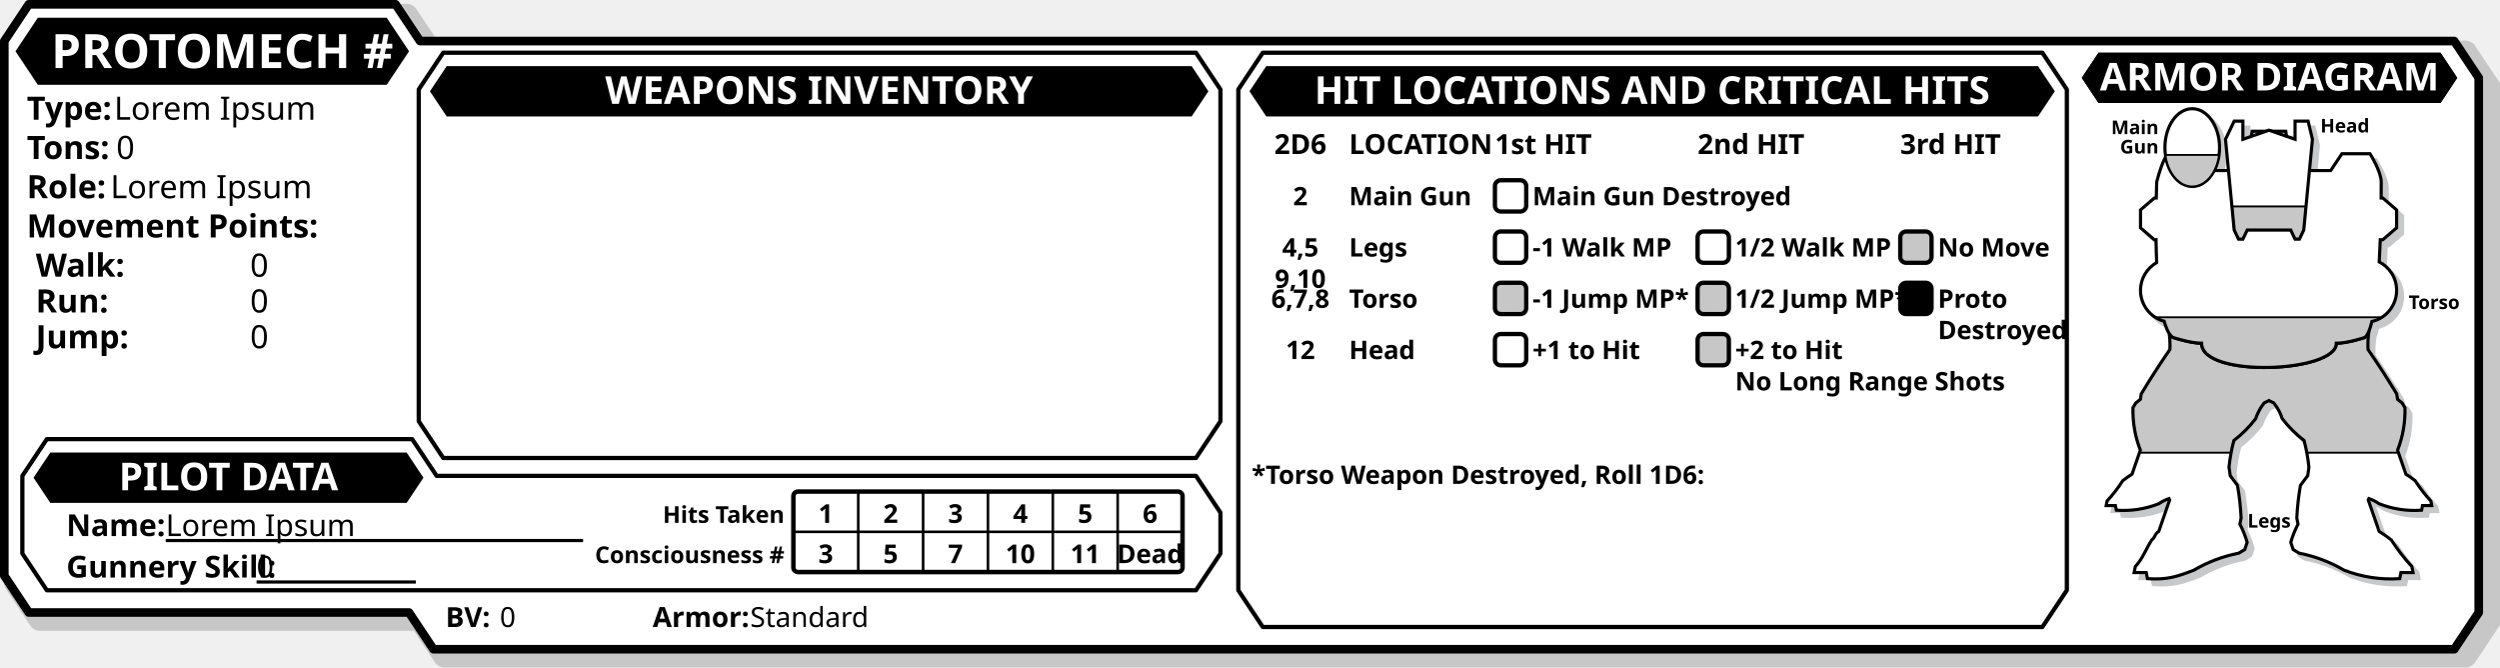
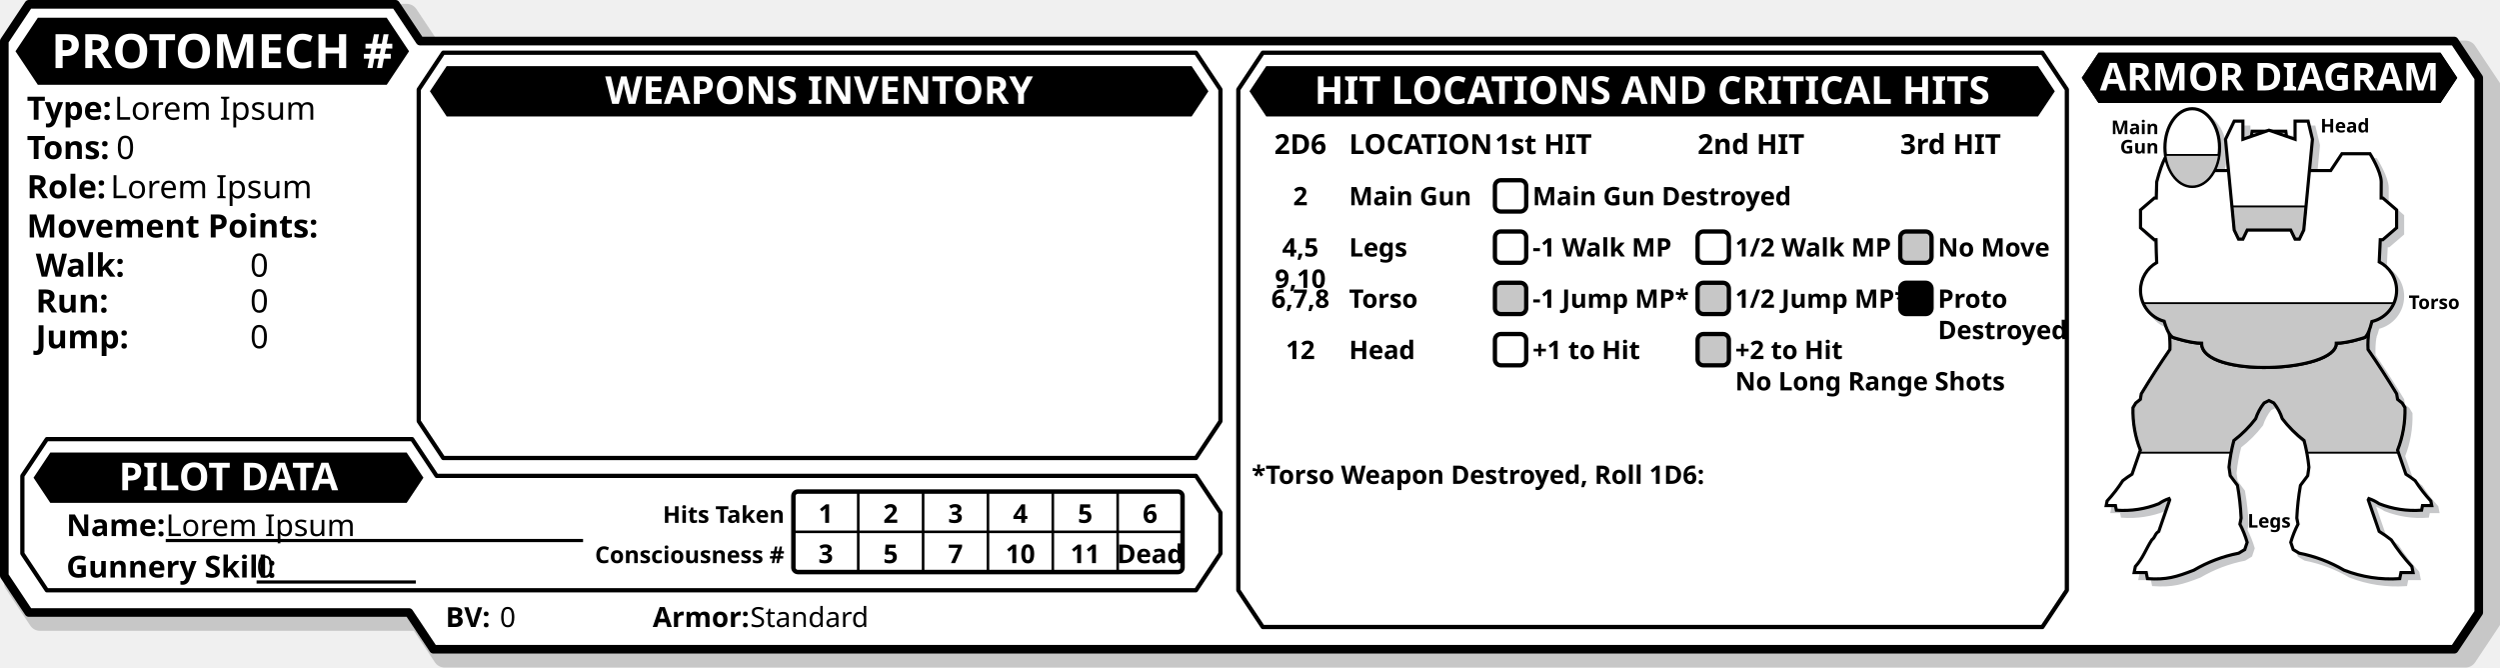
<svg xmlns="http://www.w3.org/2000/svg" contentScriptType="text/ecmascript" width="559.0" zoomAndPan="magnify" contentStyleType="text/css" height="149.2" preserveAspectRatio="xMidYMid meet" version="1.0" id="svg63">
  <defs id="defs63" />
  <g style="mml-color-elements:" id="rs_template">
    <g transform="translate (0.966 0.966)" id="g4">
      <path fill="#ffffff" d="M 2.5,10.714 7.975,2.5 h 82.038 l 5.475,8.214 H 550.525 L 556,18.928 v 118.558 l -5.475,8.214 -452.037,0 -5.475,-8.214 H 7.975 L 2.5,129.272 Z" stroke-width="5.2" stroke-linejoin="round" stroke="#c7c7c7" id="path1" />
      <path fill="#ffffff" d="M 0,8.214 5.475,0 h 82.038 l 5.475,8.214 h 455.037 l 5.475,8.214 v 119.558 l -5.475,8.214 -452.037,0 -5.475,-8.214 H 5.475 L 0,127.772 Z" stroke-width="1.932" stroke-linejoin="round" stroke="#000000" id="path2" />
      <g transform="translate (2.5,3.0)" id="g3">
        <path fill="#000000" d="M 0,7.500 l 4.999,-7.500 h 78.038 l 4.999,7.500 l -4.999,7.500 h -78.038 Z" id="path3" />
        <text fill="#ffffff" x="7.999" id="protomekIndex" y="11.250" style="font-family:Eurostile;font-size:10.600px;font-weight:bold;font-style:normal;mml-field-width:70.944" text-anchor="start">PROTOMECH #</text>
      </g>
    </g>
    <g transform="translate (3.000 18.000)" id="g8">
      <text x="3.000" y="8.774" fill="#000000" text-anchor="start" style="font-family:Eurostile;font-size:7.200px;font-weight:bold;font-style:normal" textLength="15.930" lengthAdjust="spacingAndGlyphs" id="text4">Type:</text>
      <text fill="#000000" x="22.523" id="type" y="8.774" style="font-family:Eurostile;font-size:7.200px;font-weight:normal;font-style:normal;mml-field-width:67" text-anchor="start">Lorem Ipsum</text>
      <text fill="#000000" x="50.333" id="type2" y="17.548" style="font-family:Eurostile;font-size:7.200px;font-weight:normal;font-style:normal;mml-field-width:45.333" text-anchor="start" />
      <text x="3.000" y="17.548" fill="#000000" text-anchor="start" style="font-family:Eurostile;font-size:7.200px;font-weight:bold;font-style:normal" textLength="16.411" lengthAdjust="spacingAndGlyphs" id="text5">Tons:</text>
      <text fill="#000000" x="23.004" id="tonnage" y="17.548" style="font-family:Eurostile;font-size:7.200px;font-weight:normal;font-style:normal;mml-field-width:22.329" text-anchor="start">0</text>
      <text x="3.000" y="26.322" fill="#000000" text-anchor="start" style="font-family:Eurostile;font-size:7.200px;font-weight:bold;font-style:normal" id="labelRole" textLength="15.108" lengthAdjust="spacingAndGlyphs">Role:</text>
      <text fill="#000000" x="21.702" id="role" y="26.322" style="font-family:Eurostile;font-size:7.200px;font-weight:normal;font-style:normal;mml-field-width:68" text-anchor="start">Lorem Ipsum</text>
      <text fill="#000000" x="3.000" y="35.095" style="font-family:Eurostile;font-size:7.200px;font-weight:bold;font-style:normal" text-anchor="start" id="text6">Movement Points:</text>
      <text fill="#000000" x="5.000" y="43.869" style="font-family:Eurostile;font-size:7.200px;font-weight:bold;font-style:normal" text-anchor="start" id="text7">Walk:</text>
      <text fill="#000000" x="55.000" id="mpWalk" y="43.869" style="font-family:Eurostile;font-size:7.200px;font-weight:normal;font-style:normal" text-anchor="middle">0</text>
      <text fill="#000000" x="5.000" y="51.869" style="font-family:Eurostile;font-size:7.200px;font-weight:bold;font-style:normal" text-anchor="start" id="text8">Run:</text>
      <text fill="#000000" x="55.000" id="mpRun" y="51.869" style="font-family:Eurostile;font-size:7.200px;font-weight:normal;font-style:normal" text-anchor="middle">0</text>
      <text fill="#000000" x="5.000" id="lblJump" y="59.869" style="font-family:Eurostile;font-size:7.200px;font-weight:bold;font-style:normal" text-anchor="start">Jump:</text>
      <text fill="#000000" x="55.000" id="mpJump" y="59.869" style="font-family:Eurostile;font-size:7.200px;font-weight:normal;font-style:normal" text-anchor="middle">0</text>
    </g>
    <g transform="translate(93.667,11.786)" id="g11">
      <g id="g10">
        <path fill="#ffffff" d="M 0,8.214 5.475,0 h 168.383 l 5.475,8.214 v 74.191 l -5.475,8.214 H 5.475 L 0,82.405 Z" stroke-width="0.95" stroke-linejoin="round" stroke="#000000" id="path8" />
        <g transform="translate(2.5,3)" id="g9">
          <path fill="#000000" d="M 0,5.625 3.749,0 h 166.643 l 3.749,5.625 -3.749,5.625 H 3.749 Z" id="path9" />
          <text x="87.058" y="8.438" fill="#ffffff" text-anchor="middle" style="font-style:normal;font-weight:bold;font-size:8.6px;font-family:Eurostile" lengthAdjust="spacingAndGlyphs" id="text9">WEAPONS INVENTORY</text>
        </g>
      </g>
      <rect fill="none" x="2" width="175.5" id="inventory" height="75.369" y="14.25" />
    </g>
    <g transform="translate(277,11.786)" id="g38">
      <g id="g13">
        <path fill="#ffffff" d="M 0,8.214 5.475,0 h 174.383 l 5.475,8.214 V 120.2 l -5.475,8.214 H 5.475 L 0,120.2 Z" stroke-width="0.95" stroke-linejoin="round" stroke="#000000" id="path11" />
        <g transform="translate(2.5,3)" id="g12">
          <path fill="#000000" d="M 0,5.625 3.749,0 h 172.643 l 3.749,5.625 -3.749,5.625 H 3.749 Z" id="path12" />
          <text x="90.071" y="8.438" fill="#ffffff" text-anchor="middle" style="font-style:normal;font-weight:bold;font-size:8.6px;font-family:Eurostile" textLength="135.352" lengthAdjust="spacingAndGlyphs" id="text12">HIT LOCATIONS AND CRITICAL HITS</text>
        </g>
      </g>
      <text fill="#000000" x="13.88" y="22.65" style="font-style:normal;font-weight:bold;font-size:6.2px;font-family:Eurostile" text-anchor="middle" id="text13">2D6</text>
      <text fill="#000000" x="24.76" y="22.65" style="font-style:normal;font-weight:bold;font-size:6.2px;font-family:Eurostile" text-anchor="start" id="text14">LOCATION</text>
      <text fill="#000000" x="57.4" y="22.65" style="font-style:normal;font-weight:bold;font-size:6.2px;font-family:Eurostile" text-anchor="start" id="text15">1st HIT</text>
      <text fill="#000000" x="102.733" y="22.65" style="font-style:normal;font-weight:bold;font-size:6.2px;font-family:Eurostile" text-anchor="start" id="text16">2nd HIT</text>
      <text fill="#000000" x="148.067" y="22.65" style="font-style:normal;font-weight:bold;font-size:6.2px;font-family:Eurostile" text-anchor="start" id="text17">3rd HIT</text>
      <text fill="#000000" x="13.88" y="34.113" style="font-style:normal;font-weight:bold;font-size:5.7px;font-family:Eurostile" text-anchor="middle" id="text18">2</text>
      <text fill="#000000" x="24.76" y="34.113" style="font-style:normal;font-weight:bold;font-size:5.7px;font-family:Eurostile" text-anchor="start" id="text19">Main Gun</text>
      <path fill="#ffffff" d="m 57.4,29.828 c 0,-0.726 0.589,-1.315 1.315,-1.315 h 4.37 c 0.726,0 1.315,0.589 1.315,1.315 v 4.37 c 0,0.726 -0.589,1.315 -1.315,1.315 h -4.37 c -0.726,0 -1.315,-0.589 -1.315,-1.315 z" stroke-width="0.96" stroke-linejoin="round" stroke="#000000" id="gun_hit_1" />
      <text x="65.8" y="34.113" fill="#000000" text-anchor="start" style="font-style:normal;font-weight:bold;font-size:5.7px;font-family:Eurostile" textLength="44.779" lengthAdjust="spacingAndGlyphs" id="text20">Main Gun Destroyed</text>
      <text fill="#000000" x="13.88" y="45.575" style="font-style:normal;font-weight:bold;font-size:5.7px;font-family:Eurostile" text-anchor="middle" id="text21">4,5</text>
      <text fill="#000000" x="13.88" y="52.575" style="font-style:normal;font-weight:bold;font-size:5.7px;font-family:Eurostile" text-anchor="middle" id="text22">9,10</text>
      <text fill="#000000" x="24.76" y="45.575" style="font-style:normal;font-weight:bold;font-size:5.7px;font-family:Eurostile" text-anchor="start" id="text23">Legs</text>
      <path fill="#ffffff" d="m 57.4,41.29 c 0,-0.726 0.589,-1.315 1.315,-1.315 h 4.37 c 0.726,0 1.315,0.589 1.315,1.315 v 4.37 c 0,0.726 -0.589,1.315 -1.315,1.315 h -4.37 c -0.726,0 -1.315,-0.589 -1.315,-1.315 z" stroke-width="0.96" stroke-linejoin="round" stroke="#000000" id="legs_hit_1" />
      <text x="65.8" y="45.575" fill="#000000" text-anchor="start" style="font-style:normal;font-weight:bold;font-size:5.7px;font-family:Eurostile" textLength="25.746" lengthAdjust="spacingAndGlyphs" id="text24">-1 Walk MP</text>
      <path fill="#ffffff" d="m 102.733,41.29 c 0,-0.726 0.589,-1.315 1.315,-1.315 h 4.37 c 0.726,0 1.315,0.589 1.315,1.315 v 4.37 c 0,0.726 -0.589,1.315 -1.315,1.315 h -4.37 c -0.726,0 -1.315,-0.589 -1.315,-1.315 z" stroke-width="0.96" stroke-linejoin="round" stroke="#000000" id="legs_hit_2" />
      <text x="111.133" y="45.575" fill="#000000" text-anchor="start" style="font-style:normal;font-weight:bold;font-size:5.7px;font-family:Eurostile" textLength="30.872" lengthAdjust="spacingAndGlyphs" id="text25">1/2 Walk MP</text>
      <path fill="#c7c7c7" d="m 148.067,41.29 c 0,-0.726 0.589,-1.315 1.315,-1.315 h 4.37 c 0.726,0 1.315,0.589 1.315,1.315 v 4.37 c 0,0.726 -0.589,1.315 -1.315,1.315 h -4.37 c -0.726,0 -1.315,-0.589 -1.315,-1.315 z" stroke-width="0.96" stroke-linejoin="round" stroke="#000000" id="legs_hit_3" />
      <text x="156.467" y="45.575" fill="#000000" text-anchor="start" style="font-style:normal;font-weight:bold;font-size:5.7px;font-family:Eurostile" textLength="19.581" lengthAdjust="spacingAndGlyphs" id="text26">No Move</text>
      <text fill="#000000" x="13.88" y="57.038" style="font-style:normal;font-weight:bold;font-size:5.7px;font-family:Eurostile" text-anchor="middle" id="text27">6,7,8</text>
      <text fill="#000000" x="24.76" y="57.038" style="font-style:normal;font-weight:bold;font-size:5.7px;font-family:Eurostile" text-anchor="start" id="text28">Torso</text>
      <path fill="#c7c7c7" d="m 57.4,52.753 c 0,-0.726 0.589,-1.315 1.315,-1.315 h 4.37 c 0.726,0 1.315,0.589 1.315,1.315 v 4.37 c 0,0.726 -0.589,1.315 -1.315,1.315 h -4.37 c -0.726,0 -1.315,-0.589 -1.315,-1.315 z" stroke-width="0.96" stroke-linejoin="round" stroke="#000000" id="torso_hit_1" />
      <text x="65.8" y="57.038" fill="#000000" text-anchor="start" style="font-style:normal;font-weight:bold;font-size:5.7px;font-family:Eurostile" textLength="29.808" lengthAdjust="spacingAndGlyphs" id="text29">-1 Jump MP*</text>
      <path fill="#c7c7c7" d="m 102.733,52.753 c 0,-0.726 0.589,-1.315 1.315,-1.315 h 4.37 c 0.726,0 1.315,0.589 1.315,1.315 v 4.37 c 0,0.726 -0.589,1.315 -1.315,1.315 h -4.37 c -0.726,0 -1.315,-0.589 -1.315,-1.315 z" stroke-width="0.96" stroke-linejoin="round" stroke="#000000" id="torso_hit_2" />
      <text x="111.133" y="57.038" fill="#000000" text-anchor="start" style="font-style:normal;font-weight:bold;font-size:5.7px;font-family:Eurostile" textLength="34.933" lengthAdjust="spacingAndGlyphs" id="text30">1/2 Jump MP*</text>
      <path fill="#000000" d="m 148.067,52.753 c 0,-0.726 0.589,-1.315 1.315,-1.315 h 4.37 c 0.726,0 1.315,0.589 1.315,1.315 v 4.37 c 0,0.726 -0.589,1.315 -1.315,1.315 h -4.37 c -0.726,0 -1.315,-0.589 -1.315,-1.315 z" stroke-width="0.96" stroke-linejoin="round" stroke="#000000" id="torso_hit_3" />
      <text x="156.467" y="57.038" fill="#000000" text-anchor="start" style="font-style:normal;font-weight:bold;font-size:5.7px;font-family:Eurostile" textLength="12.419" lengthAdjust="spacingAndGlyphs" id="text31">Proto</text>
      <text x="156.467" y="64.038" fill="#000000" text-anchor="start" style="font-style:normal;font-weight:bold;font-size:5.7px;font-family:Eurostile" textLength="22.603" lengthAdjust="spacingAndGlyphs" id="text32">Destroyed</text>
      <text fill="#000000" x="13.88" y="68.501" style="font-style:normal;font-weight:bold;font-size:5.7px;font-family:Eurostile" text-anchor="middle" id="text33">12</text>
      <text fill="#000000" x="24.76" y="68.501" style="font-style:normal;font-weight:bold;font-size:5.7px;font-family:Eurostile" text-anchor="start" id="text34">Head</text>
      <path fill="#ffffff" d="m 57.4,64.216 c 0,-0.726 0.589,-1.315 1.315,-1.315 h 4.37 c 0.726,0 1.315,0.589 1.315,1.315 v 4.37 c 0,0.726 -0.589,1.315 -1.315,1.315 h -4.37 c -0.726,0 -1.315,-0.589 -1.315,-1.315 z" stroke-width="0.96" stroke-linejoin="round" stroke="#000000" id="head_hit_1" />
      <text x="65.8" y="68.501" fill="#000000" text-anchor="start" style="font-style:normal;font-weight:bold;font-size:5.7px;font-family:Eurostile" textLength="19.977" lengthAdjust="spacingAndGlyphs" id="text35">+1 to Hit</text>
      <path fill="#c7c7c7" d="m 102.733,64.216 c 0,-0.726 0.589,-1.315 1.315,-1.315 h 4.37 c 0.726,0 1.315,0.589 1.315,1.315 v 4.37 c 0,0.726 -0.589,1.315 -1.315,1.315 h -4.37 c -0.726,0 -1.315,-0.589 -1.315,-1.315 z" stroke-width="0.96" stroke-linejoin="round" stroke="#000000" id="head_hit_2" />
      <text x="111.133" y="68.501" fill="#000000" text-anchor="start" style="font-style:normal;font-weight:bold;font-size:5.7px;font-family:Eurostile" textLength="19.975" lengthAdjust="spacingAndGlyphs" id="text36">+2 to Hit</text>
      <text x="111.133" y="75.501" fill="#000000" text-anchor="start" style="font-style:normal;font-weight:bold;font-size:5.7px;font-family:Eurostile" textLength="47.32" lengthAdjust="spacingAndGlyphs" id="text37">No Long Range Shots</text>
      <text fill="#000000" x="3" y="96.414" style="font-style:normal;font-weight:bold;font-size:5.7px;font-family:Eurostile" text-anchor="start" id="text38">*Torso Weapon Destroyed, Roll 1D6:</text>
      <text fill="#000000" x="6" id="torsoWeapon_0" y="103.414" style="font-style:normal;font-weight:bold;font-size:5.7px;font-family:Eurostile" text-anchor="start" />
      <text fill="#000000" x="65.84" id="torsoWeapon_1" y="103.414" style="font-style:normal;font-weight:bold;font-size:5.7px;font-family:Eurostile" text-anchor="start" />
      <text fill="#000000" x="125.68" id="torsoWeapon_2" y="103.414" style="font-style:normal;font-weight:bold;font-size:5.7px;font-family:Eurostile" text-anchor="start" />
      <text fill="#000000" x="6" id="torsoWeapon_3" y="110.414" style="font-style:normal;font-weight:bold;font-size:5.7px;font-family:Eurostile" text-anchor="start" />
      <text fill="#000000" x="65.84" id="torsoWeapon_4" y="110.414" style="font-style:normal;font-weight:bold;font-size:5.7px;font-family:Eurostile" text-anchor="start" />
      <text fill="#000000" x="125.68" id="torsoWeapon_5" y="110.414" style="font-style:normal;font-weight:bold;font-size:5.7px;font-family:Eurostile" text-anchor="start" />
      <text x="6" y="115.414" fill="#000000" text-anchor="start" style="font-style:normal;font-weight:bold;font-size:5px;font-family:Eurostile" visibility="hidden" id="magClampNote">Magnetic Clamp System destroyed on first torso critical</text>
    </g>
    <g transform="translate(460.333,11.786)" id="g45">
      <g transform="translate(5.337635)" id="g39">
        <path fill="#000000" d="M 0,5.625 3.749,0 h 76.493 l 3.749,5.625 -3.749,5.625 H 3.749 Z" id="path38" />
        <text x="41.996" y="8.438" fill="#ffffff" text-anchor="middle" style="font-style:normal;font-weight:bold;font-size:8.6px;font-family:Eurostile" textLength="69.539" lengthAdjust="spacingAndGlyphs" id="text39">ARMOR DIAGRAM</text>
      </g>
      <g transform="matrix(0.94,0,0,0.94,9.838,11.25)" id="g43">
        <g id="armor_diagram_protomek_quad" transform="matrix(1,0,0,-1,-488.9402,690.4822)">
          <g id="g2708" transform="translate(568.6331,594.4059)">
            <path style="fill:#c7c8ca;fill-opacity:1;fill-rule:nonzero;stroke:none" d="m 0,0 c -1.387,1.502 -2.627,3.106 -3.736,4.834 -0.702,0.555 -1.436,1.067 -2.198,1.539 l -1.978,5.714 c 1.266,3.197 1.851,6.656 1.76,10.109 l -0.661,1.097 -1.099,0.88 -0.219,1.319 c -2.176,3.6 -4.444,7.112 -6.812,10.548 -0.073,1.465 0,2.923 0.216,4.374 -0.616,-1.51 -1.084,-1.559 -1.084,-1.559 0,0 -4.007,-1.335 -6.678,-1.335 0,-7.012 -32.053,-8.347 -32.053,0 -2.671,0 -6.679,1.335 -6.679,1.335 0,0 -0.434,0.038 -1.023,0.954 0.151,-1.251 0.218,-2.507 0.156,-3.769 -2.368,-3.436 -4.637,-6.948 -6.812,-10.548 l -0.219,-1.319 -1.1,-0.88 -0.66,-1.097 c -0.092,-3.453 0.493,-6.912 1.76,-10.109 L -71.097,6.373 C -71.859,5.901 -72.591,5.389 -73.295,4.834 -74.404,3.106 -75.645,1.502 -77.031,0 l -0.219,-1.098 h 2.197 l 0.221,-1.099 c 3.474,-0.249 6.88,0.27 10.107,1.538 0.753,0.517 1.561,0.927 2.424,1.228 l 0.157,-0.315 -2.594,-7.493 c -0.997,-0.619 -0.735,-1.293 -1.658,-2.017 -1.456,-2.265 -2.101,-4.369 -3.917,-6.34 l -0.288,-1.44 h 2.879 l 0.288,-1.441 c 4.548,-0.307 6.815,0.373 11.052,2.017 3.287,1.93 6.917,3.304 10.662,4.035 l 1.442,0.864 0.576,1.729 c -0.437,1.494 -1.013,2.936 -1.728,4.322 l 0.286,1.442 c -0.121,2.633 -0.404,5.183 -0.864,7.779 -0.575,0.768 -1.151,1.537 -1.727,2.306 l -0.289,2.016 c 0.217,2.147 0.6,4.255 1.153,6.341 1.944,1.493 3.695,3.243 5.185,5.186 0.45,1.362 1.122,2.611 2.018,3.746 l 1.153,0.576 1.152,-0.576 c 0.898,-1.134 1.571,-2.383 2.017,-3.746 1.491,-1.943 3.242,-3.693 5.186,-5.186 0.556,-2.085 0.938,-4.194 1.153,-6.341 L -29.294,6.017 C -29.871,5.249 -30.448,4.48 -31.023,3.711 -31.48,1.115 -31.764,-1.435 -31.888,-4.068 L -31.6,-5.51 c -0.716,-1.386 -1.294,-2.827 -1.729,-4.322 l 0.576,-1.729 1.441,-0.864 c 3.746,-0.731 7.375,-2.105 10.663,-4.035 4.237,-1.644 8.706,-2.324 13.254,-2.017 l 0.288,1.441 h 2.88 l -0.287,1.44 c -1.817,1.971 -3.443,4.074 -4.898,6.34 -0.923,0.726 -1.883,1.399 -2.881,2.017 l -2.595,7.493 0.158,0.315 c 0.863,-0.301 1.67,-0.711 2.423,-1.228 3.228,-1.268 6.634,-1.787 10.108,-1.538 l 0.22,1.099 h 2.198 z" id="path2710" />
          </g>
          <g id="g2712" transform="translate(568.6331,594.4059)">
            <path style="fill:none;stroke:#c7c8ca;stroke-width:0.75;stroke-linecap:butt;stroke-linejoin:miter;stroke-miterlimit:4;stroke-dasharray:none;stroke-opacity:1" d="m 0,0 c -1.387,1.502 -2.627,3.106 -3.736,4.834 -0.702,0.555 -1.436,1.067 -2.198,1.539 l -1.978,5.714 c 1.266,3.197 1.851,6.656 1.76,10.109 l -0.661,1.097 -1.099,0.88 -0.219,1.319 c -2.176,3.6 -4.444,7.112 -6.812,10.548 -0.073,1.465 0,2.923 0.216,4.374 -0.616,-1.51 -1.084,-1.559 -1.084,-1.559 0,0 -4.007,-1.335 -6.678,-1.335 0,-7.012 -32.053,-8.347 -32.053,0 -2.671,0 -6.679,1.335 -6.679,1.335 0,0 -0.434,0.038 -1.023,0.954 0.151,-1.251 0.218,-2.507 0.156,-3.769 -2.368,-3.436 -4.637,-6.948 -6.812,-10.548 l -0.219,-1.319 -1.1,-0.88 -0.66,-1.097 c -0.092,-3.453 0.493,-6.912 1.76,-10.109 L -71.097,6.373 C -71.859,5.901 -72.591,5.389 -73.295,4.834 -74.404,3.106 -75.645,1.502 -77.031,0 l -0.219,-1.098 h 2.197 l 0.221,-1.099 c 3.474,-0.249 6.88,0.27 10.107,1.538 0.753,0.517 1.561,0.927 2.424,1.228 l 0.157,-0.315 -2.594,-7.493 c -0.997,-0.619 -0.735,-1.293 -1.658,-2.017 -1.456,-2.265 -2.101,-4.369 -3.917,-6.34 l -0.288,-1.44 h 2.879 l 0.288,-1.441 c 4.548,-0.307 6.815,0.373 11.052,2.017 3.287,1.93 6.917,3.304 10.662,4.035 l 1.442,0.864 0.576,1.729 c -0.437,1.494 -1.013,2.936 -1.728,4.322 l 0.286,1.442 c -0.121,2.633 -0.404,5.183 -0.864,7.779 -0.575,0.768 -1.151,1.537 -1.727,2.306 l -0.289,2.016 c 0.217,2.147 0.6,4.255 1.153,6.341 1.944,1.493 3.695,3.243 5.185,5.186 0.45,1.362 1.122,2.611 2.018,3.746 l 1.153,0.576 1.152,-0.576 c 0.898,-1.134 1.571,-2.383 2.017,-3.746 1.491,-1.943 3.242,-3.693 5.186,-5.186 0.556,-2.085 0.938,-4.194 1.153,-6.341 L -29.294,6.017 C -29.871,5.249 -30.448,4.48 -31.023,3.711 -31.48,1.115 -31.764,-1.435 -31.888,-4.068 L -31.6,-5.51 c -0.716,-1.386 -1.294,-2.827 -1.729,-4.322 l 0.576,-1.729 1.441,-0.864 c 3.746,-0.731 7.375,-2.105 10.663,-4.035 4.237,-1.644 8.706,-2.324 13.254,-2.017 l 0.288,1.441 h 2.88 l -0.287,1.44 c -1.817,1.971 -3.443,4.074 -4.898,6.34 -0.923,0.726 -1.883,1.399 -2.881,2.017 l -2.595,7.493 0.158,0.315 c 0.863,-0.301 1.67,-0.711 2.423,-1.228 3.228,-1.268 6.634,-1.787 10.108,-1.538 l 0.22,1.099 h 2.198 z" id="path2714" />
          </g>
          <g id="g2716" transform="translate(560.4944,644.5001)">
            <path style="fill:#c7c8ca;fill-opacity:1;fill-rule:nonzero;stroke:none" d="m 0,0 c 0,2.953 -1.683,5.507 -4.139,6.772 0.097,1.612 0.182,3.361 0.251,5.275 h 0.593 l 3.294,2.835 v 4.252 l -3.294,2.835 h -0.386 c 0.01,1.24 0.016,2.52 0.015,3.855 -0.022,2.493 -2.671,6.678 -2.671,6.678 h -6.677 l -2.671,-4.006 h -9.35 l -1.336,9.349 h -8.014 l -1.336,-9.349 h -9.348 l -2.671,4.006 h -6.677 c 0,0 -1.185,-0.966 -2.671,-6.678 -0.046,-1.337 -0.08,-2.613 -0.109,-3.855 h -0.455 l -3.293,-2.835 v -4.252 l 3.293,-2.835 h 0.397 c 0.029,-1.971 0.082,-3.78 0.158,-5.432 -2.297,-1.312 -3.848,-3.78 -3.848,-6.615 0,-3.518 2.387,-6.471 5.629,-7.347 0.419,-1.457 0.844,-2.369 1.211,-2.939 0.588,-0.916 1.023,-0.953 1.023,-0.953 0,0 4.008,-1.336 6.679,-1.336 0,-8.346 32.052,-7.011 32.052,0 2.671,0 6.679,1.336 6.679,1.336 0,0 0.468,0.049 1.084,1.559 0.222,0.544 0.463,1.279 0.708,2.269 C -2.512,-6.624 0,-3.608 0,0" id="path2718" />
          </g>
          <g id="g2720" transform="translate(560.4944,644.5001)">
            <path style="fill:none;stroke:#c7c8ca;stroke-width:0.75;stroke-linecap:butt;stroke-linejoin:miter;stroke-miterlimit:4;stroke-dasharray:none;stroke-opacity:1" d="m 0,0 c 0,2.953 -1.683,5.507 -4.139,6.772 0.097,1.612 0.182,3.361 0.251,5.275 h 0.593 l 3.294,2.835 v 4.252 l -3.294,2.835 h -0.386 c 0.01,1.24 0.016,2.52 0.015,3.855 -0.022,2.493 -2.671,6.678 -2.671,6.678 h -6.677 l -2.671,-4.006 h -9.35 l -1.336,9.349 h -8.014 l -1.336,-9.349 h -9.348 l -2.671,4.006 h -6.677 c 0,0 -1.185,-0.966 -2.671,-6.678 -0.046,-1.337 -0.08,-2.613 -0.109,-3.855 h -0.455 l -3.293,-2.835 v -4.252 l 3.293,-2.835 h 0.397 c 0.029,-1.971 0.082,-3.78 0.158,-5.432 -2.297,-1.312 -3.848,-3.78 -3.848,-6.615 0,-3.518 2.387,-6.471 5.629,-7.347 0.419,-1.457 0.844,-2.369 1.211,-2.939 0.588,-0.916 1.023,-0.953 1.023,-0.953 0,0 4.008,-1.336 6.679,-1.336 0,-8.346 32.052,-7.011 32.052,0 2.671,0 6.679,1.336 6.679,1.336 0,0 0.468,0.049 1.084,1.559 0.222,0.544 0.463,1.279 0.708,2.269 C -2.512,-6.624 0,-3.608 0,0 Z" id="path2722" />
          </g>
          <ellipse id="shadow_MG" cx="511.858" cy="678.465" rx="6.5" ry="9.25" fill="#c7c8ca" stroke="#c7c8ca" stroke-width="0.75" />
          <g id="g2728" transform="translate(538.3953,658.8462)">
            <path style="fill:#c7c8ca;fill-opacity:1;fill-rule:nonzero;stroke:none" d="M 0,0 -1.034,-2.159 H -2.069 L -3.103,0 h -10.345 l -1.034,-2.159 h -1.036 L -16.552,0 l -2.069,21.591 2.069,4.318 h 2.068 l 0.001,-4.318 6.207,2.159 6.209,-2.159 -0.002,4.318 h 3.104 l 1.034,-4.318 z" id="path2730" />
          </g>
          <g id="g2732" transform="translate(538.3953,658.8462)">
            <path style="fill:none;stroke:#c7c8ca;stroke-width:0.75;stroke-linecap:butt;stroke-linejoin:miter;stroke-miterlimit:10;stroke-dasharray:none;stroke-opacity:1" d="M 0,0 -1.034,-2.159 H -2.069 L -3.103,0 h -10.345 l -1.034,-2.159 h -1.036 L -16.552,0 l -2.069,21.591 2.069,4.318 h 2.068 l 0.001,-4.318 6.207,2.159 6.209,-2.159 -0.002,4.318 h 3.104 l 1.034,-4.318 z" id="path2734" />
          </g>
          <g id="g2736" transform="translate(567.2151,595.8232)">
            <path style="fill:#ffffff;fill-opacity:1;fill-rule:nonzero;stroke:none" d="m 0,0 c -1.387,1.502 -2.627,3.106 -3.736,4.834 -0.702,0.555 -1.436,1.067 -2.198,1.539 l -1.978,5.714 c 1.266,3.197 1.851,6.656 1.76,10.109 l -0.661,1.097 -1.099,0.88 -0.219,1.319 c -2.176,3.6 -4.444,7.112 -6.812,10.548 -0.073,1.465 0,2.923 0.216,4.374 -0.616,-1.51 -1.084,-1.559 -1.084,-1.559 0,0 -4.007,-1.335 -6.678,-1.335 0,-7.012 -32.053,-8.347 -32.053,0 -2.671,0 -6.679,1.335 -6.679,1.335 0,0 -0.434,0.038 -1.023,0.954 0.151,-1.251 0.218,-2.507 0.156,-3.769 -2.368,-3.436 -4.637,-6.948 -6.812,-10.548 l -0.219,-1.319 -1.1,-0.88 -0.66,-1.097 c -0.092,-3.453 0.493,-6.912 1.76,-10.109 L -71.097,6.373 C -71.859,5.901 -72.591,5.389 -73.295,4.834 -74.404,3.106 -75.645,1.502 -77.031,0 l -0.219,-1.098 h 2.197 l 0.221,-1.099 c 3.474,-0.249 6.88,0.27 10.107,1.538 0.753,0.517 1.561,0.927 2.424,1.228 l 0.157,-0.315 -2.594,-7.493 c -0.997,-0.619 -0.735,-1.293 -1.658,-2.017 -1.456,-2.265 -2.101,-4.369 -3.917,-6.34 l -0.288,-1.44 h 2.879 l 0.288,-1.441 c 4.548,-0.307 6.815,0.373 11.052,2.017 3.287,1.93 6.917,3.304 10.662,4.035 l 1.442,0.864 0.576,1.729 c -0.437,1.494 -1.013,2.936 -1.728,4.322 l 0.286,1.442 c -0.121,2.633 -0.404,5.183 -0.864,7.779 -0.575,0.768 -1.151,1.537 -1.727,2.306 l -0.289,2.016 c 0.217,2.147 0.6,4.255 1.153,6.341 1.944,1.493 3.695,3.243 5.185,5.186 0.45,1.362 1.122,2.611 2.018,3.746 l 1.153,0.576 1.152,-0.576 c 0.898,-1.134 1.571,-2.383 2.017,-3.746 1.491,-1.943 3.242,-3.693 5.186,-5.186 0.556,-2.085 0.938,-4.194 1.153,-6.341 L -29.294,6.017 C -29.871,5.249 -30.448,4.48 -31.023,3.711 -31.48,1.115 -31.764,-1.435 -31.888,-4.068 L -31.6,-5.51 c -0.716,-1.386 -1.294,-2.827 -1.729,-4.322 l 0.576,-1.729 1.441,-0.864 c 3.746,-0.731 7.375,-2.105 10.663,-4.035 4.237,-1.644 8.706,-2.324 13.254,-2.017 l 0.288,1.441 h 2.88 l -0.287,1.44 c -1.817,1.971 -3.443,4.074 -4.898,6.34 -0.923,0.726 -1.883,1.399 -2.881,2.017 l -2.595,7.493 0.158,0.315 c 0.863,-0.301 1.67,-0.711 2.423,-1.228 3.228,-1.268 6.634,-1.787 10.108,-1.538 l 0.22,1.099 h 2.198 z" id="path2738" />
            <path id="structureRegionL" fill="#c7c7c7" stroke="#000000" stroke-width="0.45" d="M -7.702,11.479 L -7.912,12.087 C -6.646,15.284 -6.061,18.743 -6.152,22.196 L -6.813,23.293 L -7.912,24.173 L -8.131,25.492 C -10.307,29.092 -12.575,32.604 -14.943,36.04 C -15.016,37.505 -14.943,38.963 -14.727,40.414 C -15.343,38.904 -15.811,38.855 -15.811,38.855 C -15.811,38.855 -19.818,37.52 -22.489,37.52 C -22.489,30.508 -54.542,29.173 -54.542,37.52 C -57.213,37.52 -61.221,38.855 -61.221,38.855 C -61.221,38.855 -61.655,38.893 -62.244,39.809 C -62.093,38.558 -62.026,37.302 -62.088,36.04 C -64.456,32.604 -66.725,29.092 -68.9,25.492 L -69.119,24.173 L -70.219,23.293 L -70.879,22.196 C -70.971,18.743 -70.386,15.284 -69.119,12.087 L -69.329,11.479 L -47.527,11.479 C -47.344,12.45 -47.125,13.414 -46.871,14.374 C -44.927,15.867 -43.176,17.617 -41.686,19.56 C -41.236,20.922 -40.564,22.171 -39.668,23.306 L -38.515,23.882 L -37.363,23.306 C -36.465,22.172 -35.792,20.923 -35.346,19.56 C -33.855,17.617 -32.104,15.867 -30.16,14.374 C -29.904,13.415 -29.685,12.45 -29.502,11.479 Z" />
          </g>
          <g id="g2740" transform="translate(567.2151,595.8232)">
            <path style="fill:none;stroke:#000000;stroke-width:0.75;stroke-linecap:butt;stroke-linejoin:miter;stroke-miterlimit:4;stroke-dasharray:none;stroke-opacity:1" d="m 0,0 c -1.387,1.502 -2.627,3.106 -3.736,4.834 -0.702,0.555 -1.436,1.067 -2.198,1.539 l -1.978,5.714 c 1.266,3.197 1.851,6.656 1.76,10.109 l -0.661,1.097 -1.099,0.88 -0.219,1.319 c -2.176,3.6 -4.444,7.112 -6.812,10.548 -0.073,1.465 0,2.923 0.216,4.374 -0.616,-1.51 -1.084,-1.559 -1.084,-1.559 0,0 -4.007,-1.335 -6.678,-1.335 0,-7.012 -32.053,-8.347 -32.053,0 -2.671,0 -6.679,1.335 -6.679,1.335 0,0 -0.434,0.038 -1.023,0.954 0.151,-1.251 0.218,-2.507 0.156,-3.769 -2.368,-3.436 -4.637,-6.948 -6.812,-10.548 l -0.219,-1.319 -1.1,-0.88 -0.66,-1.097 c -0.092,-3.453 0.493,-6.912 1.76,-10.109 L -71.097,6.373 C -71.859,5.901 -72.591,5.389 -73.295,4.834 -74.404,3.106 -75.645,1.502 -77.031,0 l -0.219,-1.098 h 2.197 l 0.221,-1.099 c 3.474,-0.249 6.88,0.27 10.107,1.538 0.753,0.517 1.561,0.927 2.424,1.228 l 0.157,-0.315 -2.594,-7.493 c -0.997,-0.619 -0.735,-1.293 -1.658,-2.017 -1.456,-2.265 -2.101,-4.369 -3.917,-6.34 l -0.288,-1.44 h 2.879 l 0.288,-1.441 c 4.548,-0.307 6.815,0.373 11.052,2.017 3.287,1.93 6.917,3.304 10.662,4.035 l 1.442,0.864 0.576,1.729 c -0.437,1.494 -1.013,2.936 -1.728,4.322 l 0.286,1.442 c -0.121,2.633 -0.404,5.183 -0.864,7.779 -0.575,0.768 -1.151,1.537 -1.727,2.306 l -0.289,2.016 c 0.217,2.147 0.6,4.255 1.153,6.341 1.944,1.493 3.695,3.243 5.185,5.186 0.45,1.362 1.122,2.611 2.018,3.746 l 1.153,0.576 1.152,-0.576 c 0.898,-1.134 1.571,-2.383 2.017,-3.746 1.491,-1.943 3.242,-3.693 5.186,-5.186 0.556,-2.085 0.938,-4.194 1.153,-6.341 L -29.294,6.017 C -29.871,5.249 -30.448,4.48 -31.023,3.711 -31.48,1.115 -31.764,-1.435 -31.888,-4.068 L -31.6,-5.51 c -0.716,-1.386 -1.294,-2.827 -1.729,-4.322 l 0.576,-1.729 1.441,-0.864 c 3.746,-0.731 7.375,-2.105 10.663,-4.035 4.237,-1.644 8.706,-2.324 13.254,-2.017 l 0.288,1.441 h 2.88 l -0.287,1.44 c -1.817,1.971 -3.443,4.074 -4.898,6.34 -0.923,0.726 -1.883,1.399 -2.881,2.017 l -2.595,7.493 0.158,0.315 c 0.863,-0.301 1.67,-0.711 2.423,-1.228 3.228,-1.268 6.634,-1.787 10.108,-1.538 l 0.22,1.099 h 2.198 z" id="path2742" />
          </g>
          <g id="g2744" transform="translate(559.0764,645.9175)">
            <path style="fill:#ffffff;fill-opacity:1;fill-rule:nonzero;stroke:none" d="m 0,0 c 0,2.953 -1.683,5.507 -4.139,6.772 0.097,1.612 0.182,3.361 0.251,5.275 h 0.593 l 3.294,2.835 v 4.252 l -3.294,2.835 h -0.386 c 0.01,1.24 0.016,2.52 0.015,3.855 -0.022,2.493 -2.671,6.678 -2.671,6.678 h -6.677 l -2.671,-4.006 h -9.35 l -1.336,9.349 h -8.014 l -1.336,-9.349 h -9.348 l -2.671,4.006 h -6.677 c 0,0 -1.185,-0.966 -2.671,-6.678 -0.046,-1.337 -0.08,-2.613 -0.109,-3.855 h -0.455 l -3.293,-2.835 v -4.252 l 3.293,-2.835 h 0.397 c 0.029,-1.971 0.082,-3.78 0.158,-5.432 -2.297,-1.312 -3.848,-3.78 -3.848,-6.615 0,-3.518 2.387,-6.471 5.629,-7.347 0.419,-1.457 0.844,-2.369 1.211,-2.939 0.588,-0.916 1.023,-0.953 1.023,-0.953 0,0 4.008,-1.336 6.679,-1.336 0,-8.346 32.052,-7.011 32.052,0 2.671,0 6.679,1.336 6.679,1.336 0,0 0.468,0.049 1.084,1.559 0.222,0.544 0.463,1.279 0.708,2.269 C -2.512,-6.624 0,-3.608 0,0" id="path2746" />
-             <path id="structureRegionT" fill="#c7c7c7" stroke="#000000" stroke-width="0.45" d="M -57.455,-6.395 C -56.804,-6.816 -56.084,-7.139 -55.316,-7.347 C -54.897,-8.804 -54.472,-9.716 -54.105,-10.286 C -53.517,-11.202 -53.082,-11.239 -53.082,-11.239 C -53.082,-11.239 -49.074,-12.575 -46.403,-12.575 C -46.403,-20.921 -14.351,-19.586 -14.351,-12.575 C -11.68,-12.575 -7.672,-11.239 -7.672,-11.239 C -7.672,-11.239 -7.204,-11.19 -6.588,-9.68 C -6.366,-9.136 -6.125,-8.401 -5.88,-7.411 C -5.018,-7.209 -4.211,-6.862 -3.489,-6.395 Z" />
+             <path id="structureRegionT" fill="#c7c7c7" stroke="#000000" stroke-width="0.45" d="M -60.315,-3.035 C -59.4,-5.135 -57.563,-6.74 -55.316,-7.347 C -54.897,-8.804 -54.472,-9.716 -54.105,-10.286 C -53.517,-11.202 -53.082,-11.239 -53.082,-11.239 C -53.082,-11.239 -49.074,-12.575 -46.403,-12.575 C -46.403,-20.921 -14.351,-19.586 -14.351,-12.575 C -11.68,-12.575 -7.672,-11.239 -7.672,-11.239 C -7.672,-11.239 -7.204,-11.19 -6.588,-9.68 C -6.366,-9.136 -6.125,-8.401 -5.88,-7.411 C -3.519,-6.859 -1.579,-5.213 -0.63,-3.035 Z" />
          </g>
          <g id="g2748" transform="translate(559.0764,645.9175)">
            <path style="fill:none;stroke:#000000;stroke-width:0.75;stroke-linecap:butt;stroke-linejoin:miter;stroke-miterlimit:4;stroke-dasharray:none;stroke-opacity:1" d="m 0,0 c 0,2.953 -1.683,5.507 -4.139,6.772 0.097,1.612 0.182,3.361 0.251,5.275 h 0.593 l 3.294,2.835 v 4.252 l -3.294,2.835 h -0.386 c 0.01,1.24 0.016,2.52 0.015,3.855 -0.022,2.493 -2.671,6.678 -2.671,6.678 h -6.677 l -2.671,-4.006 h -9.35 l -1.336,9.349 h -8.014 l -1.336,-9.349 h -9.348 l -2.671,4.006 h -6.677 c 0,0 -1.185,-0.966 -2.671,-6.678 -0.046,-1.337 -0.08,-2.613 -0.109,-3.855 h -0.455 l -3.293,-2.835 v -4.252 l 3.293,-2.835 h 0.397 c 0.029,-1.971 0.082,-3.78 0.158,-5.432 -2.297,-1.312 -3.848,-3.78 -3.848,-6.615 0,-3.518 2.387,-6.471 5.629,-7.347 0.419,-1.457 0.844,-2.369 1.211,-2.939 0.588,-0.916 1.023,-0.953 1.023,-0.953 0,0 4.008,-1.336 6.679,-1.336 0,-8.346 32.052,-7.011 32.052,0 2.671,0 6.679,1.336 6.679,1.336 0,0 0.468,0.049 1.084,1.559 0.222,0.544 0.463,1.279 0.708,2.269 C -2.512,-6.624 0,-3.608 0,0 Z" id="path2750" />
          </g>
          <g id="armor_MG">
            <ellipse cx="510.44" cy="679.882" rx="6.5" ry="9.25" fill="#ffffff" stroke="#000000" stroke-width="0.75" />
            <path id="structureRegionMG" fill="#c7c7c7" stroke="#000000" stroke-width="0.45" d="M 504.057,678.132 H 516.823 A 6.5,9.25 0 0 0 504.057,678.132 Z" />
          </g>
          <g id="g2756" transform="translate(536.9773,660.2636)">
            <path style="fill:#ffffff;fill-opacity:1;fill-rule:nonzero;stroke:none" d="M 0,0 -1.034,-2.159 H -2.069 L -3.103,0 h -10.345 l -1.034,-2.159 h -1.036 L -16.552,0 l -2.069,21.591 2.069,4.318 h 2.068 l 0.001,-4.318 6.207,2.159 6.209,-2.159 -0.002,4.318 h 3.104 l 1.034,-4.318 z" id="path2758" />
            <path id="structureRegionHD" fill="#c7c7c7" stroke="#000000" stroke-width="0.45" d="M 0.538,5.619 L 0,0 L -1.034,-2.159 L -2.069,-2.159 L -3.103,0 L -13.448,0 L -14.482,-2.159 L -15.518,-2.159 L -16.552,0 L -17.091,5.619 Z" />
          </g>
          <g id="g2760" transform="translate(536.9773,660.2636)">
            <path style="fill:none;stroke:#000000;stroke-width:0.75;stroke-linecap:butt;stroke-linejoin:miter;stroke-miterlimit:10;stroke-dasharray:none;stroke-opacity:1" d="M 0,0 -1.034,-2.159 H -2.069 L -3.103,0 h -10.345 l -1.034,-2.159 h -1.036 L -16.552,0 l -2.069,21.591 2.069,4.318 h 2.068 l 0.001,-4.318 6.207,2.159 6.209,-2.159 -0.002,4.318 h 3.104 l 1.034,-4.318 z" id="path2762" />
          </g>
        </g>
        <g fill="#000000" style="font-family:Eurostile;font-size:4.5px;font-weight:600">
          <text x="13.5" y="7.4" id="text_MG" text-anchor="end">Main<tspan x="13.5" dy="4.6">Gun</tspan>
          </text>
          <text x="52" y="7" id="text3040">Head</text>
          <text x="73" y="49">Torso</text>
          <text x="39.8" y="101" text-anchor="middle">Legs</text>
        </g>
        <g fill="none" id="armorPips">
          <g id="armorPipsHD" transform="translate(39.8,10.4)">
            <rect x="-8.7" width="17.4" y="0" height="3.55" id="armorHDRow00" />
            <rect x="-8.55" width="17.1" y="3.55" height="3.55" id="armorHDRow01" />
            <rect x="-8.3" width="16.6" y="7.1" height="3.55" id="armorHDRow02" />
            <rect x="-8.08" width="16.16" y="10.65" height="3.55" id="armorHDRow03" />
          </g>
-           <g id="armorPipsT" transform="translate(39.8,35.08)">
+           <g id="armorPipsT" transform="translate(39.8,31.72)">
            <rect x="-25" width="50" y="0" height="3.6" id="armorTRow00" style="mml-gap:-11,11" />
            <rect x="-26" width="51.7" y="2.6" height="3.6" id="armorTRow01" />
            <rect x="-28" width="55.7" y="5.8" height="3.6" id="armorTRow02" />
            <rect x="-29" width="57.7" y="9" height="3.6" id="armorTRow03" />
            <rect x="-27.4" width="54.5" y="12.2" height="3.6" id="armorTRow04" />
            <rect x="-24.6" width="48.9" y="13.7" height="3.6" id="armorTRow05" />
          </g>
          <g id="armorPipsL" transform="translate(39.8,68.58)" style="mml-mirror:true">
            <rect x="-29.8" width="59.4" y="14.2" height="3.6" id="armorLRow02" style="mml-gap:-10.6,10.6" />
            <rect x="-30.6" width="61" y="17.4" height="3.6" id="armorLRow03" style="mml-gap:-10.6,10.6" />
            <rect x="-32.4" width="64.6" y="20.6" height="3.6" id="armorLRow04" style="mml-gap:-10.3,10.3" />
            <rect x="-22.5" width="44.8" y="23.8" height="3.6" id="armorLRow05" style="mml-gap:-9.4,9.4" />
            <rect x="-23" width="45.8" y="27" height="3.6" id="armorLRow06" style="mml-gap:-8.3,8.3" />
            <rect x="-23.6" width="47" y="30.2" height="3.6" id="armorLRow07" style="mml-gap:-8.2,8.2" />
            <rect x="-25" width="49.8" y="33.4" height="3.6" id="armorLRow08" style="mml-gap:-8,8" />
            <rect x="-27" width="54" y="36.6" height="3.6" id="armorLRow09" style="mml-gap:-10.5,10.5" />
          </g>
          <g id="armorPipsMG" transform="translate(21.5,3.65)">
            <rect x="-4.8" width="9.6" y="0" height="3" id="armorMGRow00" />
            <rect x="-5.4" width="10.8" y="1.8" height="3" id="armorMGRow01" />
            <rect x="-6.1" width="12.2" y="4" height="3" id="armorMGRow02" />
            <rect x="-6.1" width="12.2" y="5.6" height="3" id="armorMGRow03" />
          </g>
        </g>
        <g fill="none" id="structurePips">
          <g id="structurePipsHD" transform="translate(39.8,25.45)">
            <rect x="-7.75" width="15.5" y="0" height="4.1" id="structureHDRow00" />
          </g>
-           <g id="structurePipsT" transform="translate(39.8,51.8)">
-             <rect x="-16.5" width="33" y="0" height="3.4" id="structureTRow00" />
-             <rect x="-15" width="30" y="3.4" height="3.4" id="structureTRow01" />
-             <rect x="-11.8" width="23" y="6" height="3.4" id="structureTRow02" />
+           <g id="structurePipsT" transform="translate(39.8,48.45)">
+             <rect x="-17.25" width="34.5" y="0" height="4.05" id="structureTRow00" />
+             <rect x="-16" width="31.8" y="4.2" height="4.05" id="structureTRow01" />
+             <rect x="-12.3" width="24.3" y="8.25" height="4.05" id="structureTRow02" />
          </g>
          <g id="structurePipsL" transform="translate(39.8,68.58)" style="mml-mirror:true">
            <rect x="-27.5" width="55" y="0" height="3.4" id="structureLRow00" style="mml-gap:-3,3" />
            <rect x="-29" width="58" y="3.4" height="3.4" id="structureLRow01" style="mml-gap:-4.4,4.4" />
            <rect x="-30.3" width="60.4" y="6.8" height="3.4" id="structureLRow02" style="mml-gap:-6.4,6.4" />
            <rect x="-29.2" width="58.4" y="10.2" height="3.4" id="structureLRow03" style="mml-gap:-8.9,8.9" />
          </g>
          <g id="structurePipsMG" transform="translate(21.5,13.2)">
            <rect x="-4.8" width="9.6" y="0" height="3.55" id="structureMGRow00" />
          </g>
        </g>
      </g>
      <g transform="translate(5.337635)" id="g44">
        <path fill="#000000" d="M 0,5.625 3.749,0 h 76.493 l 3.749,5.625 -3.749,5.625 H 3.749 Z" id="path43" />
        <text x="41.996" y="8.438" fill="#ffffff" text-anchor="middle" style="font-style:normal;font-weight:bold;font-size:8.6px;font-family:Eurostile" textLength="69.539" lengthAdjust="spacingAndGlyphs" id="text43">ARMOR DIAGRAM</text>
      </g>
    </g>
    <g transform="translate(5,98.191)" id="g62">
      <g id="g47">
        <path fill="#ffffff" d="M 0,8.214 5.475,0 h 81.717 l 5.475,8.214 H 262.525 L 268,16.428 v 9.153 l -5.475,8.214 H 5.475 L 0,25.581 Z" stroke-width="0.95" stroke-linejoin="round" stroke="#000000" id="path45" />
        <g transform="translate(2.5,3)" id="g46">
          <path fill="#000000" d="M 0,5.625 3.749,0 h 79.717 l 3.749,5.625 -3.749,5.625 H 3.749 Z" id="path46" />
          <text x="43.608" y="8.438" fill="#ffffff" text-anchor="middle" style="font-style:normal;font-weight:bold;font-size:8.6px;font-family:Eurostile" textLength="45.172" lengthAdjust="spacingAndGlyphs" id="text46">PILOT DATA</text>
        </g>
      </g>
      <text fill="#000000" x="9.845" y="21.668" style="font-style:normal;font-weight:bold;font-size:6.76px;font-family:Eurostile" text-anchor="start" id="text47">Name:</text>
      <text fill="#000000" x="32.073" id="pilotName0" y="21.668" style="font-style:normal;font-weight:normal;font-size:6.76px;font-family:Eurostile" text-anchor="start">Lorem Ipsum</text>
      <path id="blankCrewName0" d="m 32.073,22.668 h 93.355" stroke-width="0.72" stroke-linejoin="round" stroke="#000000" />
      <text x="9.845" y="30.941" fill="#000000" text-anchor="start" style="font-style:normal;font-weight:bold;font-size:6.76px;font-family:Eurostile" id="gunnerySkillText0" textLength="39.172" lengthAdjust="spacingAndGlyphs">Gunnery Skill:</text>
      <text fill="#000000" x="52.392" id="gunnerySkill0" y="30.941" style="font-style:normal;font-weight:normal;font-size:6.76px;font-family:Eurostile" text-anchor="start">0</text>
      <path id="blankGunnerySkill0" d="m 52.392,31.941 h 35.62" stroke-width="0.72" stroke-linejoin="round" stroke="#000000" />
      <g id="g61" transform="translate(-10)">
        <path fill="none" d="m 182.47,12.738 c 0,-0.56 0.455,-1.015 1.015,-1.015 h 85.02 c 0.56,0 1.015,0.455 1.015,1.015 v 15.97 c 0,0.56 -0.455,1.015 -1.015,1.015 h -85.02 c -0.56,0 -1.015,-0.455 -1.015,-1.015 z" stroke-width="1" stroke-linejoin="round" stroke="#000000" id="path47" />
        <path fill="none" stroke-width="0.58" d="m 182.47,20.723 h 87.05 m -72.542,-9 v 18 m 14.509,-18 v 18 m 14.508,-18 v 18 m 14.508,-18 v 18 m 14.509,-18 v 18" stroke-linecap="round" stroke-linejoin="miter" stroke="#000000" id="path48" />
        <text fill="#000000" x="189.724" y="18.723" style="font-style:normal;font-weight:bold;font-size:5.8px;font-family:Eurostile" text-anchor="middle" id="crew_damage_0_1">1</text>
        <text fill="#000000" x="189.724" y="27.723" style="font-style:normal;font-weight:bold;font-size:5.8px;font-family:Eurostile" text-anchor="middle" id="text49">3</text>
        <text fill="#000000" x="204.232" y="18.723" style="font-style:normal;font-weight:bold;font-size:5.8px;font-family:Eurostile" text-anchor="middle" id="crew_damage_0_2">2</text>
        <text fill="#000000" x="204.232" y="27.723" style="font-style:normal;font-weight:bold;font-size:5.8px;font-family:Eurostile" text-anchor="middle" id="text51">5</text>
        <text fill="#000000" x="218.741" y="18.723" style="font-style:normal;font-weight:bold;font-size:5.8px;font-family:Eurostile" text-anchor="middle" id="crew_damage_0_3">3</text>
        <text fill="#000000" x="218.741" y="27.723" style="font-style:normal;font-weight:bold;font-size:5.8px;font-family:Eurostile" text-anchor="middle" id="text53">7</text>
        <text fill="#000000" x="233.249" y="18.723" style="font-style:normal;font-weight:bold;font-size:5.8px;font-family:Eurostile" text-anchor="middle" id="crew_damage_0_4">4</text>
        <text fill="#000000" x="233.249" y="27.723" style="font-style:normal;font-weight:bold;font-size:5.8px;font-family:Eurostile" text-anchor="middle" id="text55">10</text>
        <text fill="#000000" x="247.758" y="18.723" style="font-style:normal;font-weight:bold;font-size:5.8px;font-family:Eurostile" text-anchor="middle" id="crew_damage_0_5">5</text>
        <text fill="#000000" x="247.758" y="27.723" style="font-style:normal;font-weight:bold;font-size:5.8px;font-family:Eurostile" text-anchor="middle" id="text57">11</text>
        <text fill="#000000" x="262.266" y="18.723" style="font-style:normal;font-weight:bold;font-size:5.8px;font-family:Eurostile" text-anchor="middle" id="crew_damage_0_6">6</text>
        <text x="262.266" y="27.723" fill="#000000" text-anchor="middle" style="font-style:normal;font-weight:bold;font-size:5.8px;font-family:Eurostile" textLength="10.508" lengthAdjust="spacingAndGlyphs" id="text59">Dead</text>
        <text fill="#000000" x="180.47" y="18.723" style="font-style:normal;font-weight:bold;font-size:5.2px;font-family:Eurostile" text-anchor="end" id="text60">Hits Taken</text>
        <text fill="#000000" x="180.47" y="27.723" style="font-style:normal;font-weight:bold;font-size:5.2px;font-family:Eurostile" text-anchor="end" id="text61">Consciousness #</text>
      </g>
    </g>
    <text x="99.667" y="140.2" fill="#000000" text-anchor="start" style="font-style:normal;font-weight:bold;font-size:6.2px;font-family:Eurostile" textLength="9.046" lengthAdjust="spacingAndGlyphs" id="text62">BV:</text>
    <text fill="#000000" x="111.806" id="bv" y="140.2" style="font-style:normal;font-weight:normal;font-size:6.2px;font-family:Eurostile" text-anchor="start">0</text>
    <text x="146" y="140.2" fill="#000000" text-anchor="start" style="font-style:normal;font-weight:bold;font-size:6.2px;font-family:Eurostile" textLength="18.711" lengthAdjust="spacingAndGlyphs" id="text63">Armor:</text>
    <text fill="#000000" x="167.804" id="armorType" y="140.2" style="font-style:normal;font-weight:normal;font-size:6.2px;font-family:Eurostile" text-anchor="start">Standard</text>
    <rect fill="none" x="66.667" width="20" id="eraIcon" height="20" y="76.191" />
  </g>
</svg>
